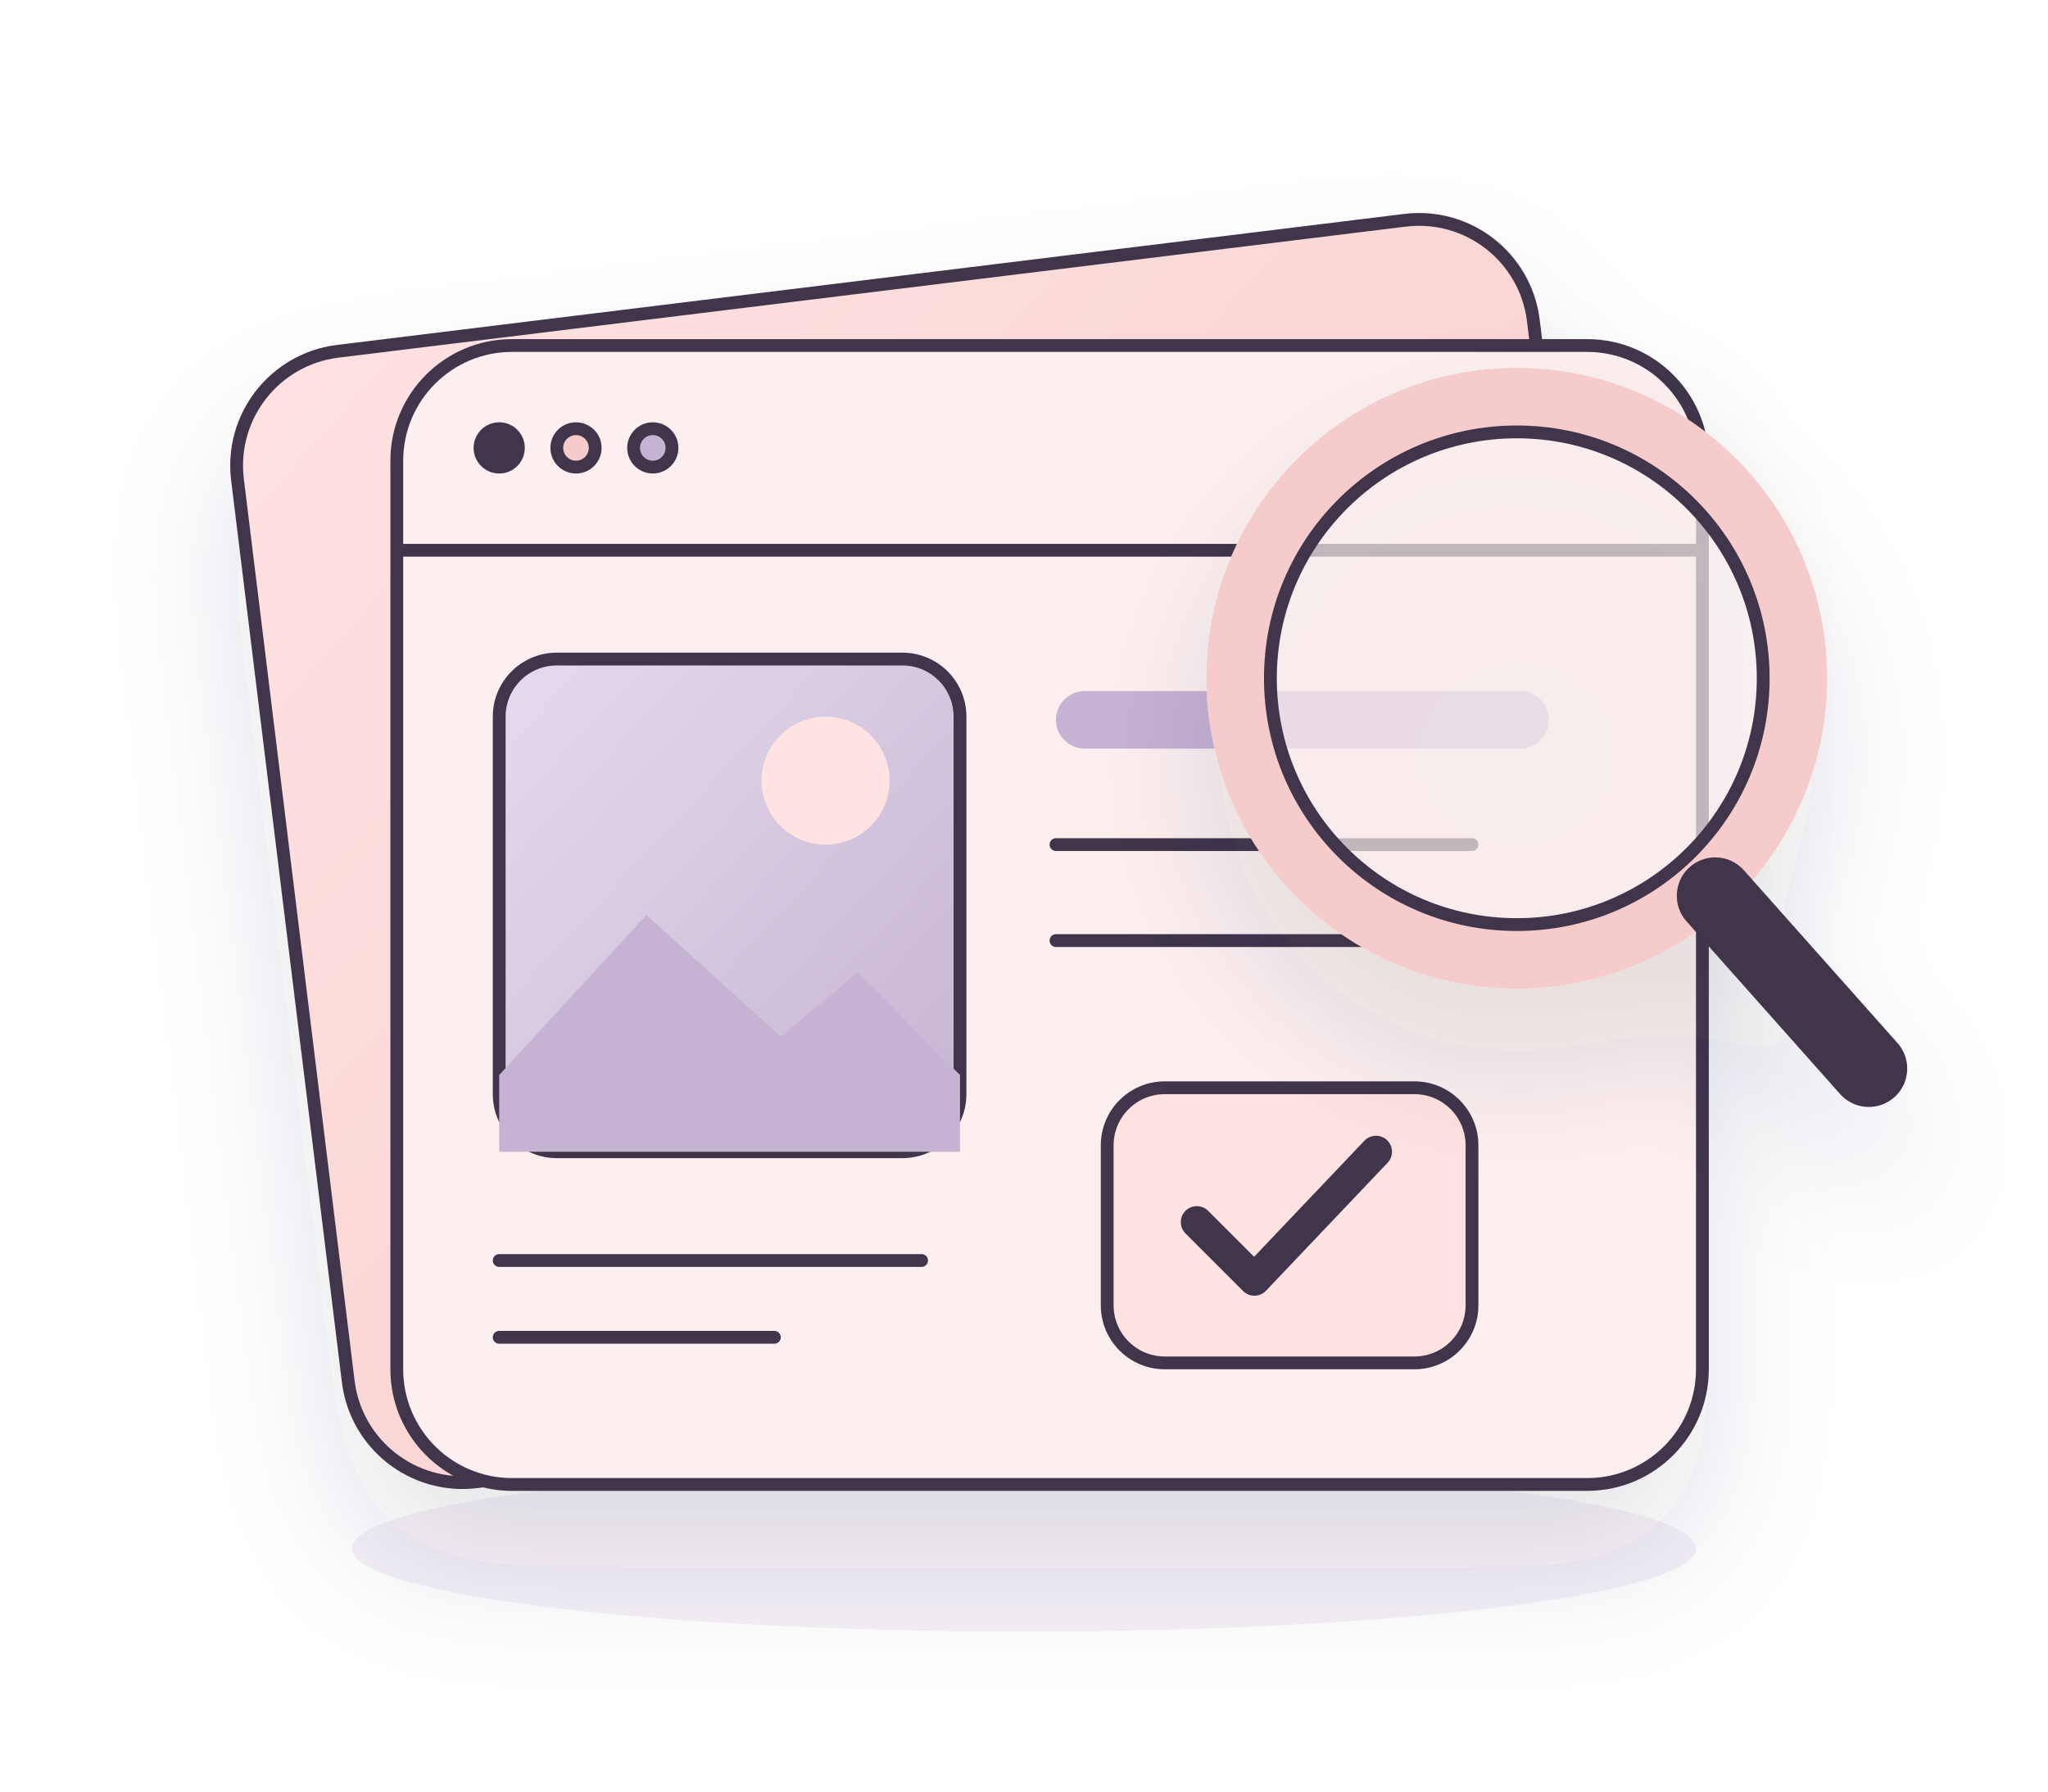
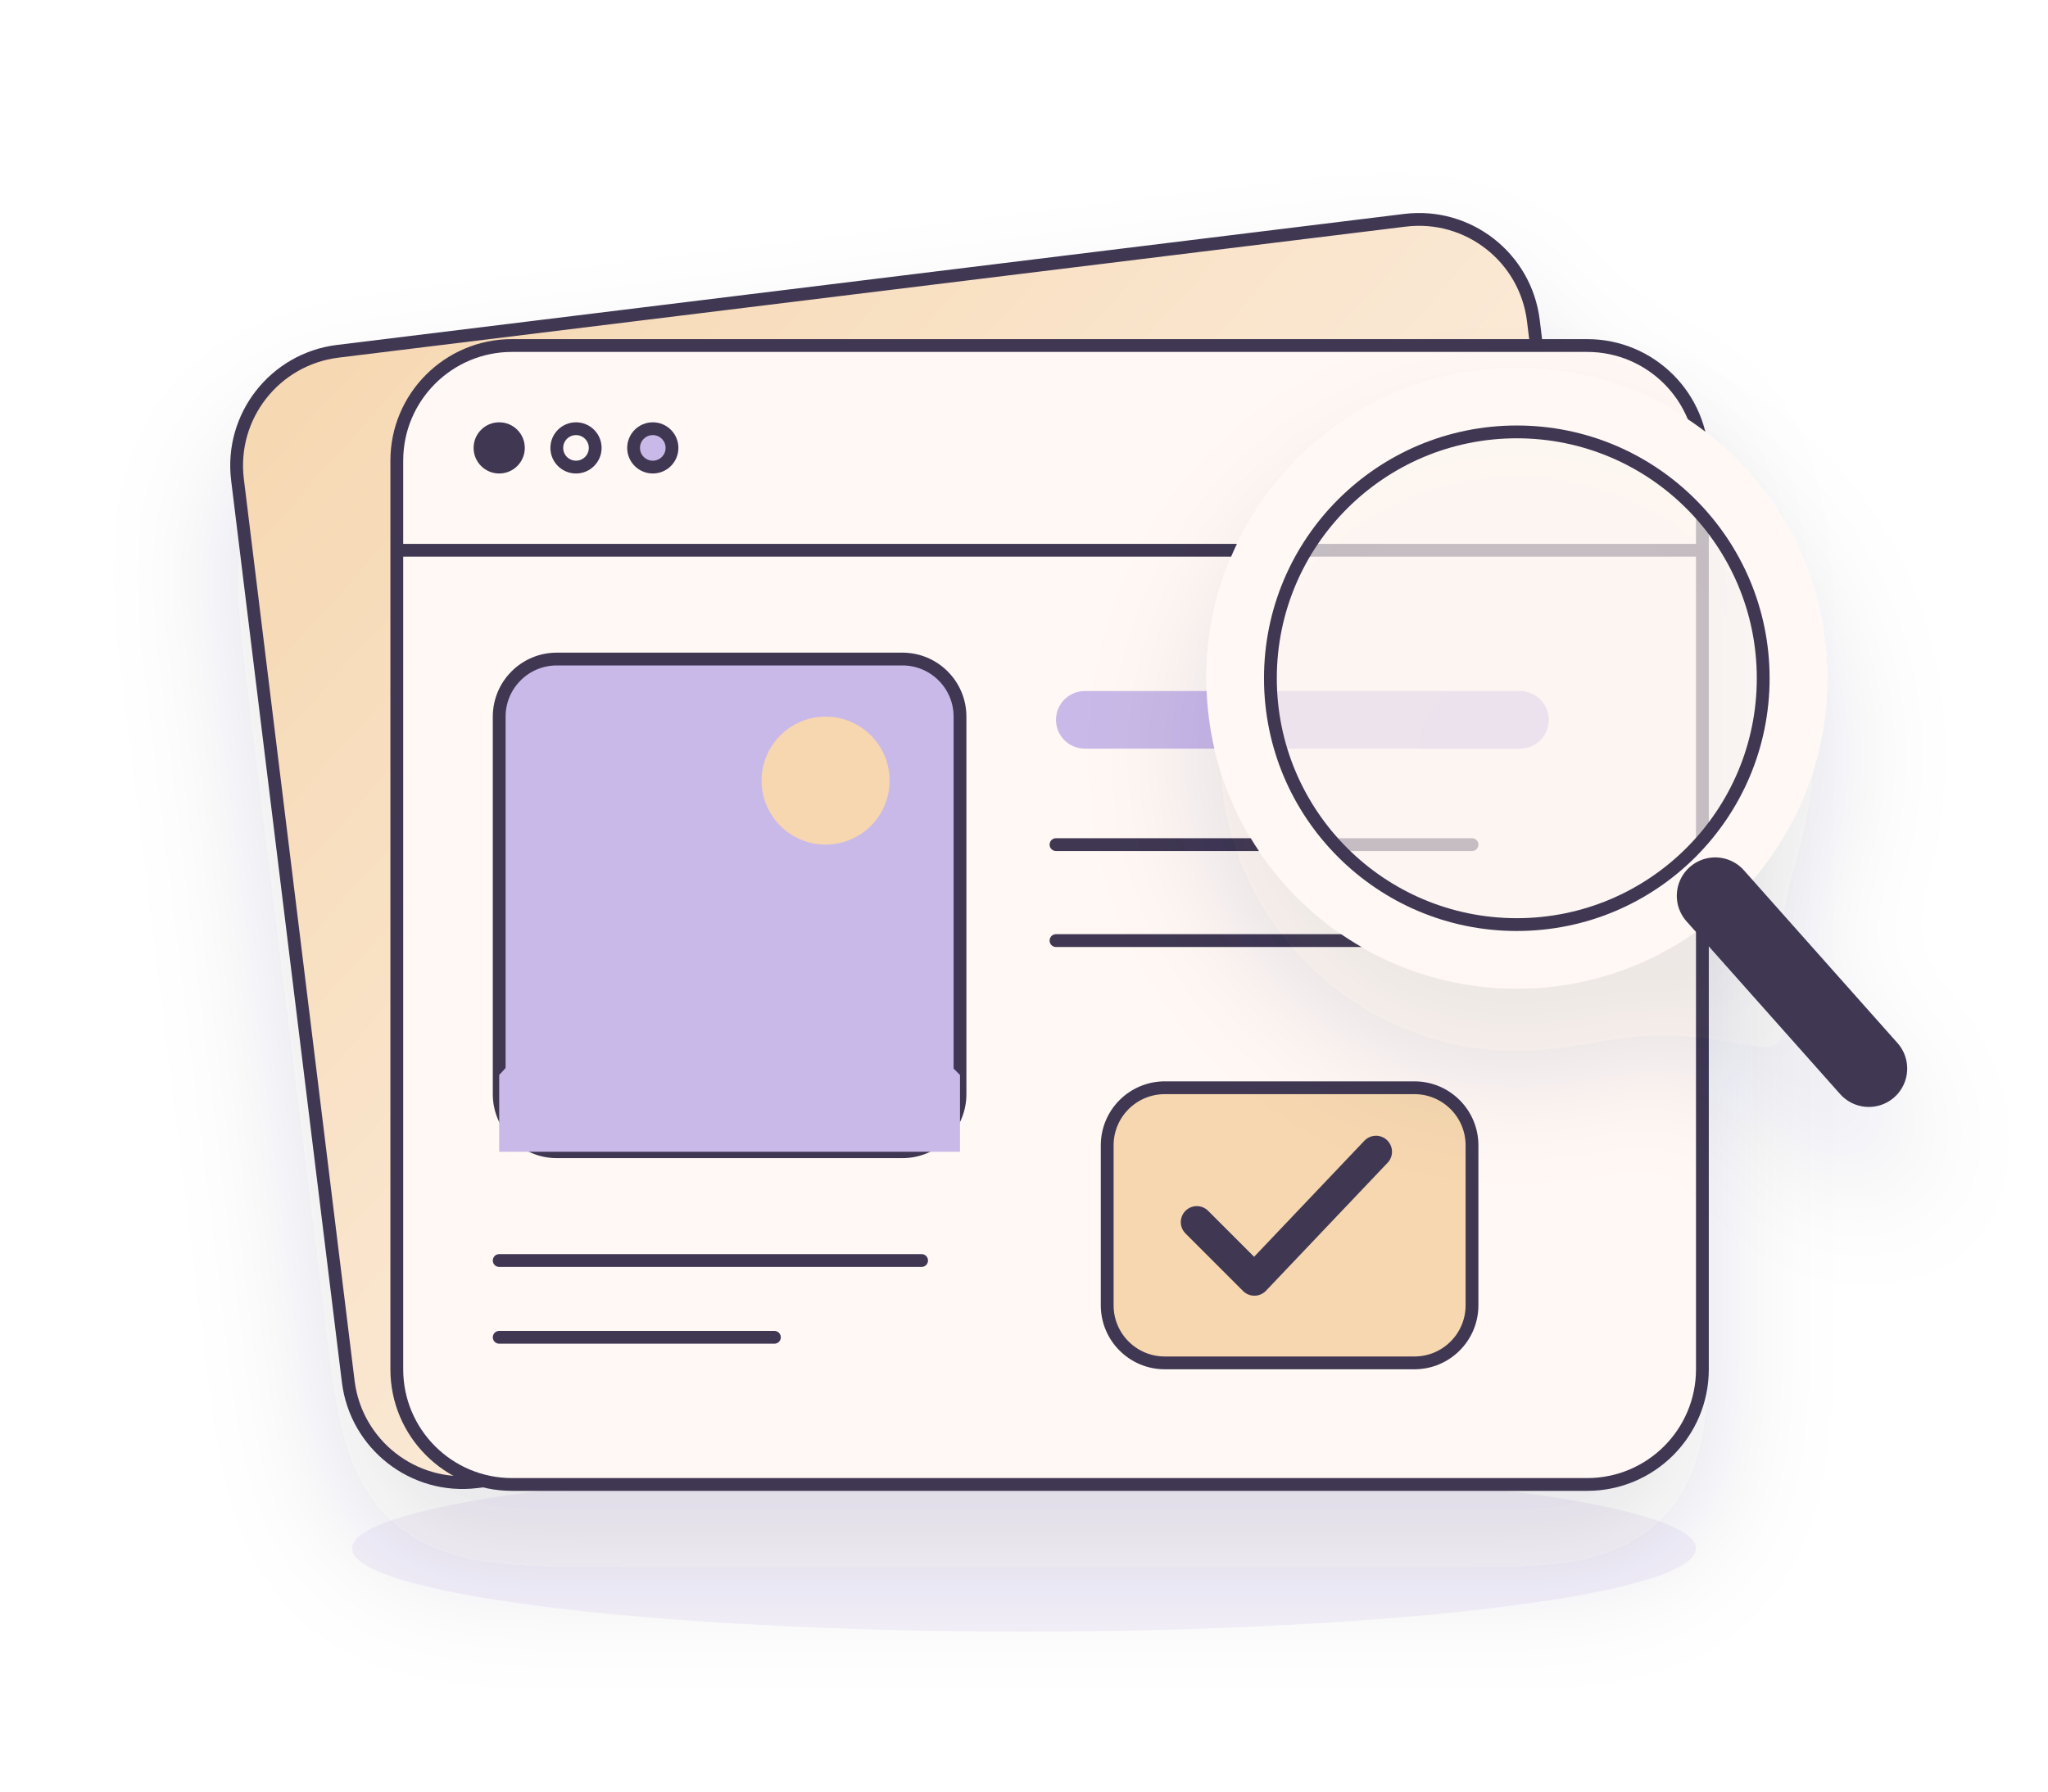
<svg xmlns="http://www.w3.org/2000/svg" viewBox="0 0 320 280" fill="none">
  <defs>
    <filter id="s" x="-40%" y="-40%" width="180%" height="190%">
-       <feDropShadow dx="0" dy="12" stdDeviation="10" flood-color="#40344C" flood-opacity=".12" />
+       <feDropShadow dx="0" dy="12" stdDeviation="10" flood-color="#403752" flood-opacity=".12" />
    </filter>
    <linearGradient id="p" x2="1" y2="1">
-       <stop stop-color="#FFE2E2" />
-       <stop offset="1" stop-color="#F5CBCB" />
+       <stop stop-color="#F6D7B0" />
+       <stop offset="1" stop-color="#FFF8F4" />
    </linearGradient>
    <linearGradient id="l" x2="1" y2="1">
-       <stop stop-color="#E5DBED" />
-       <stop offset="1" stop-color="#C5B3D3" />
+       <stop stop-color="#C9B9E8" />
+       <stop offset="1" stop-color="#C9B9E8" />
    </linearGradient>
  </defs>
-   <ellipse cx="160" cy="242" rx="105" ry="13" fill="#C5B3D3" opacity=".18" />
-   <g filter="url(#s)" stroke="#40344C" stroke-width="2" stroke-linejoin="round">
+   <ellipse cx="160" cy="242" rx="105" ry="13" fill="#C9B9E8" opacity=".18" />
+   <g filter="url(#s)" stroke="#403752" stroke-width="2" stroke-linejoin="round">
    <rect x="45" y="44" width="204" height="178" rx="18" fill="url(#p)" transform="rotate(-7 147 133)" />
-     <rect x="62" y="54" width="204" height="178" rx="18" fill="#FBEFEF" />
+     <rect x="62" y="54" width="204" height="178" rx="18" fill="#FFF8F4" />
    <path d="M62 86h204" />
-     <circle cx="78" cy="70" r="3" fill="#40344C" />
-     <circle cx="90" cy="70" r="3" fill="#F5CBCB" />
-     <circle cx="102" cy="70" r="3" fill="#C5B3D3" />
+     <circle cx="78" cy="70" r="3" fill="#403752" />
+     <circle cx="90" cy="70" r="3" fill="#FFF8F4" />
+     <circle cx="102" cy="70" r="3" fill="#C9B9E8" />
    <rect x="78" y="103" width="72" height="77" rx="9" fill="url(#l)" />
-     <circle cx="129" cy="122" r="10" fill="#FFE2E2" stroke="none" />
-     <path d="m78 168 23-25 21 19 12-10 16 16v12H78Z" fill="#C5B3D3" stroke="none" />
+     <circle cx="129" cy="122" r="10" fill="#F6D7B0" stroke="none" />
+     <path d="m78 168 23-25 21 19 12-10 16 16v12H78Z" fill="#C9B9E8" stroke="none" />
    <path d="M78 197h66m-66 12h43" stroke-linecap="round" />
-     <rect x="165" y="108" width="77" height="9" rx="4.5" fill="#C5B3D3" stroke="none" />
+     <rect x="165" y="108" width="77" height="9" rx="4.5" fill="#C9B9E8" stroke="none" />
    <path d="M165 132h65m-65 15h54" stroke-linecap="round" />
-     <rect x="173" y="170" width="57" height="43" rx="9" fill="#FFE2E2" />
+     <rect x="173" y="170" width="57" height="43" rx="9" fill="#F6D7B0" />
    <path d="m187 191 9 9 19-20" stroke-width="5" stroke-linecap="round" />
  </g>
-   <g filter="url(#s)" stroke="#40344C" stroke-width="3">
-     <circle cx="237" cy="106" r="39" fill="#FBEFEF" fill-opacity=".68" />
-     <circle cx="237" cy="106" r="44" stroke="#F5CBCB" stroke-width="9" />
+   <g filter="url(#s)" stroke="#403752" stroke-width="3">
+     <circle cx="237" cy="106" r="39" fill="#FFF8F4" fill-opacity=".68" />
+     <circle cx="237" cy="106" r="44" stroke="#FFF8F4" stroke-width="9" />
    <path d="m268 140 24 27" stroke-width="12" stroke-linecap="round" />
  </g>
</svg>
